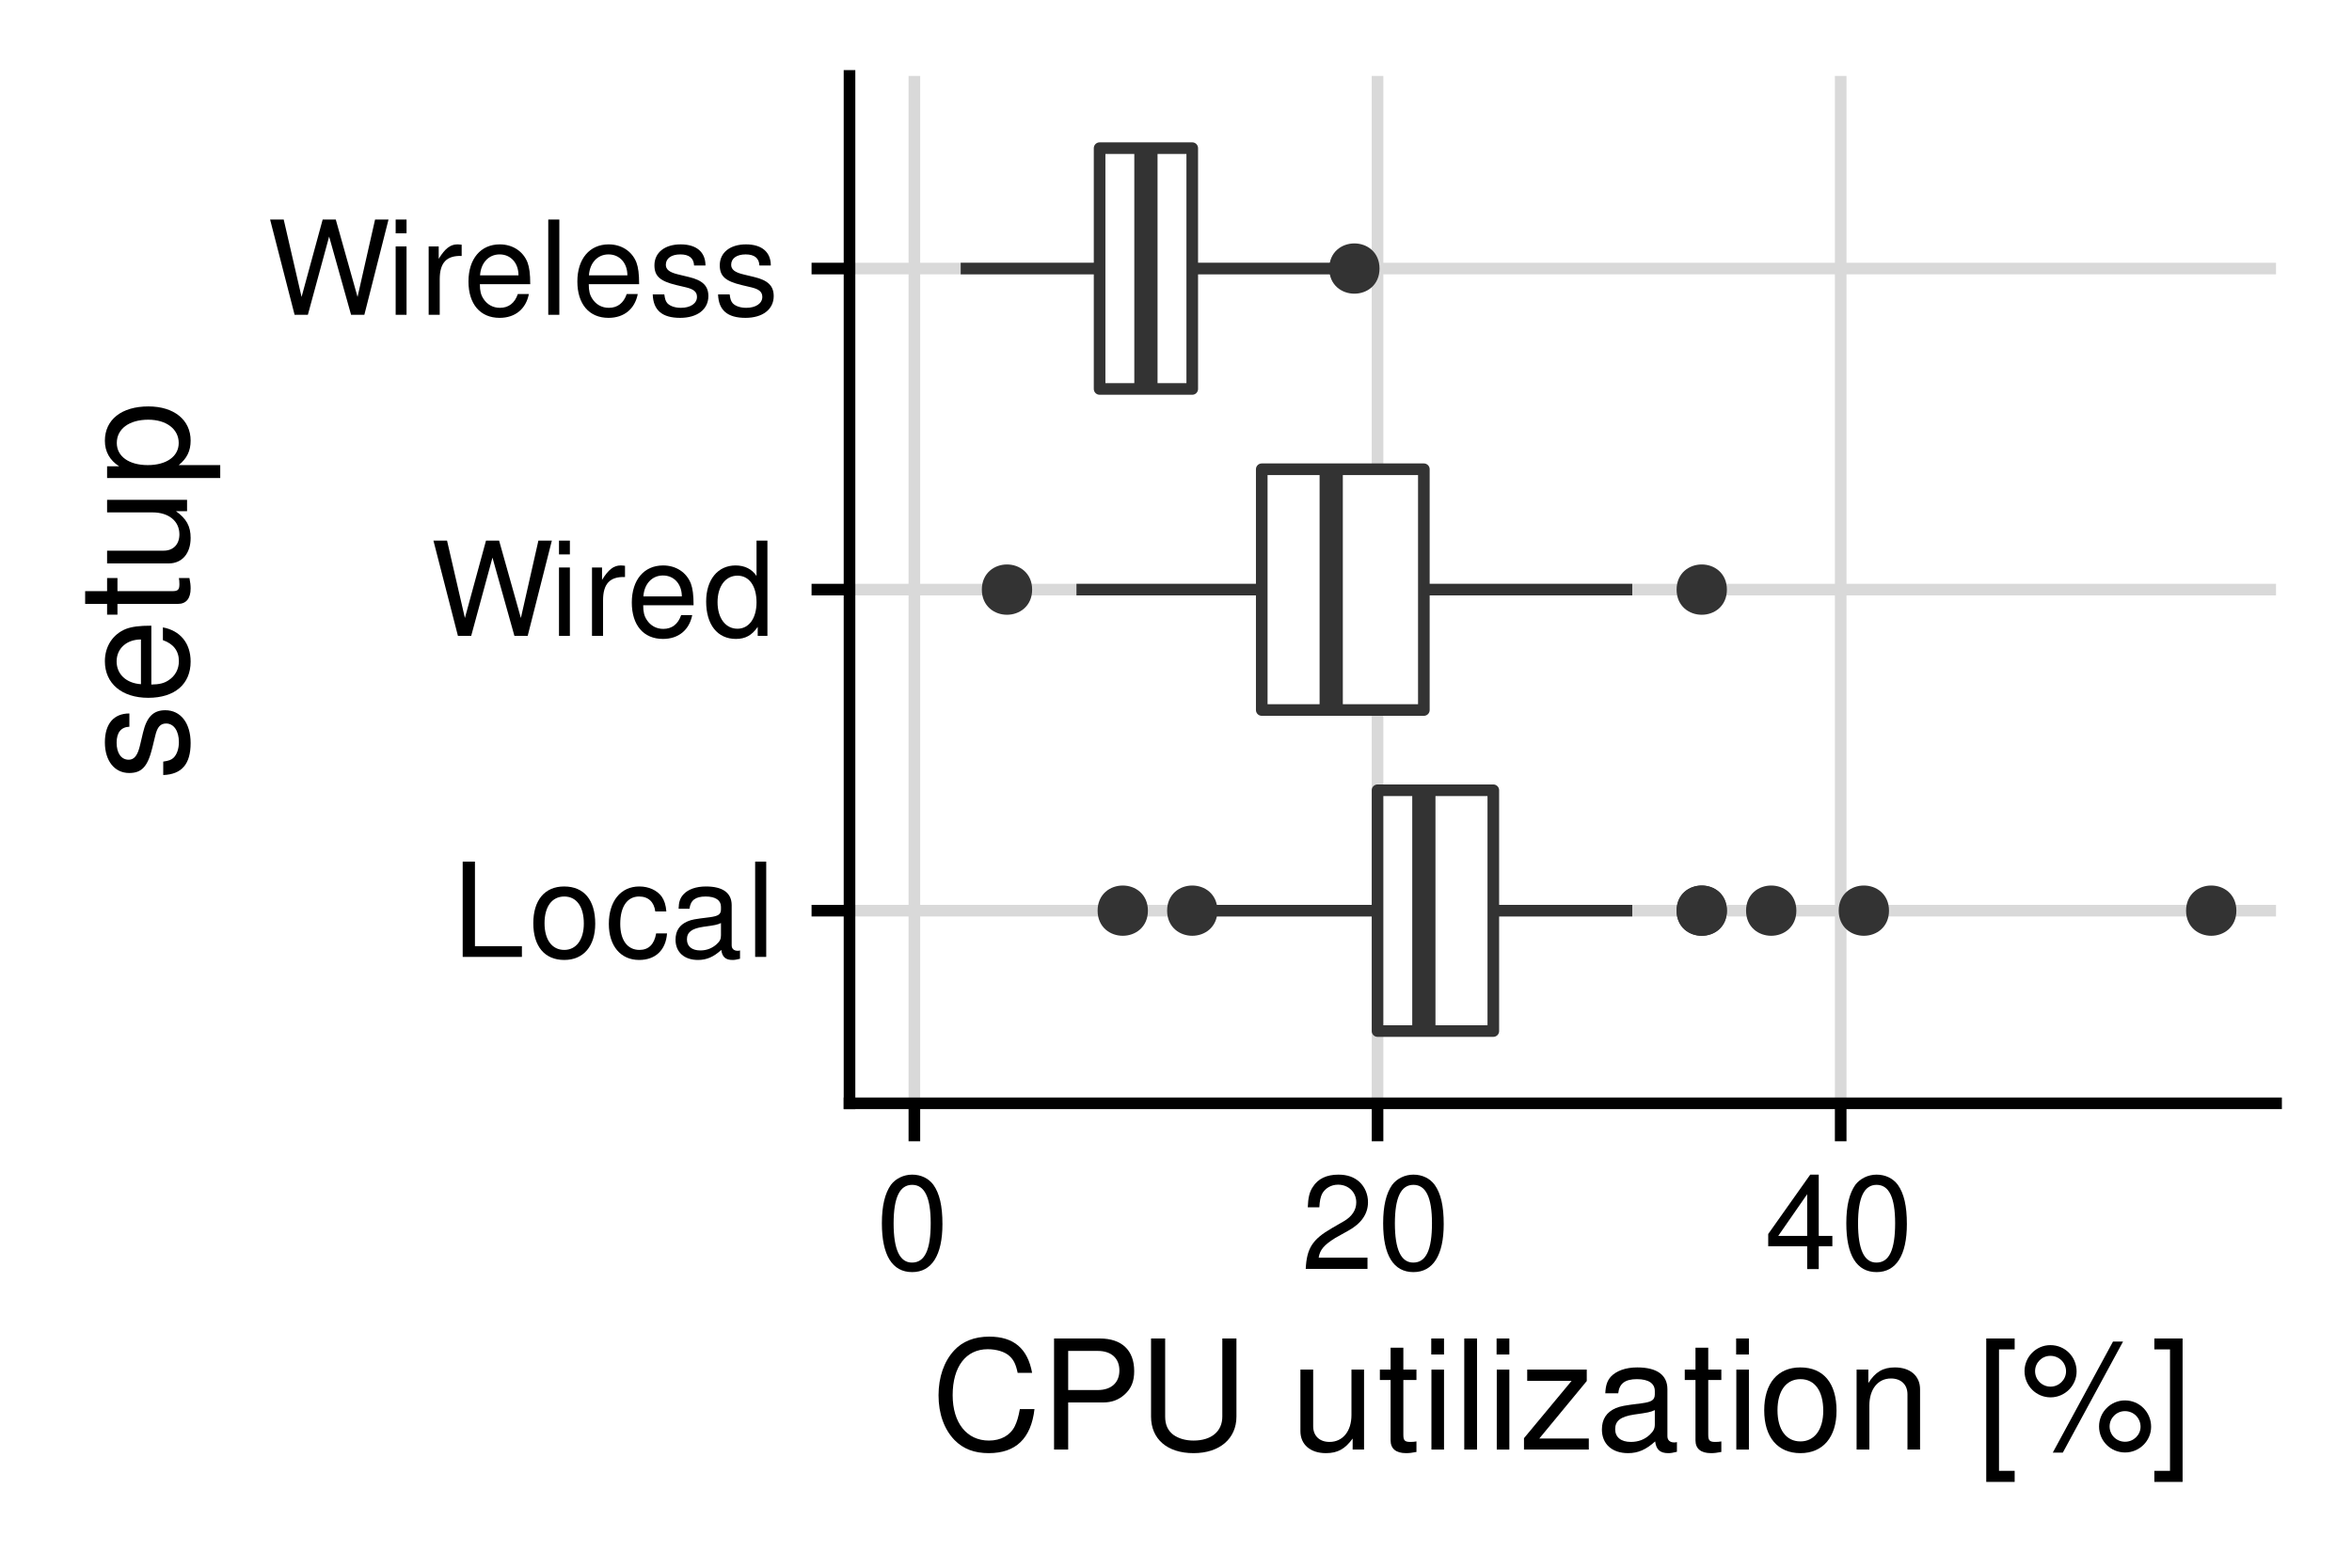
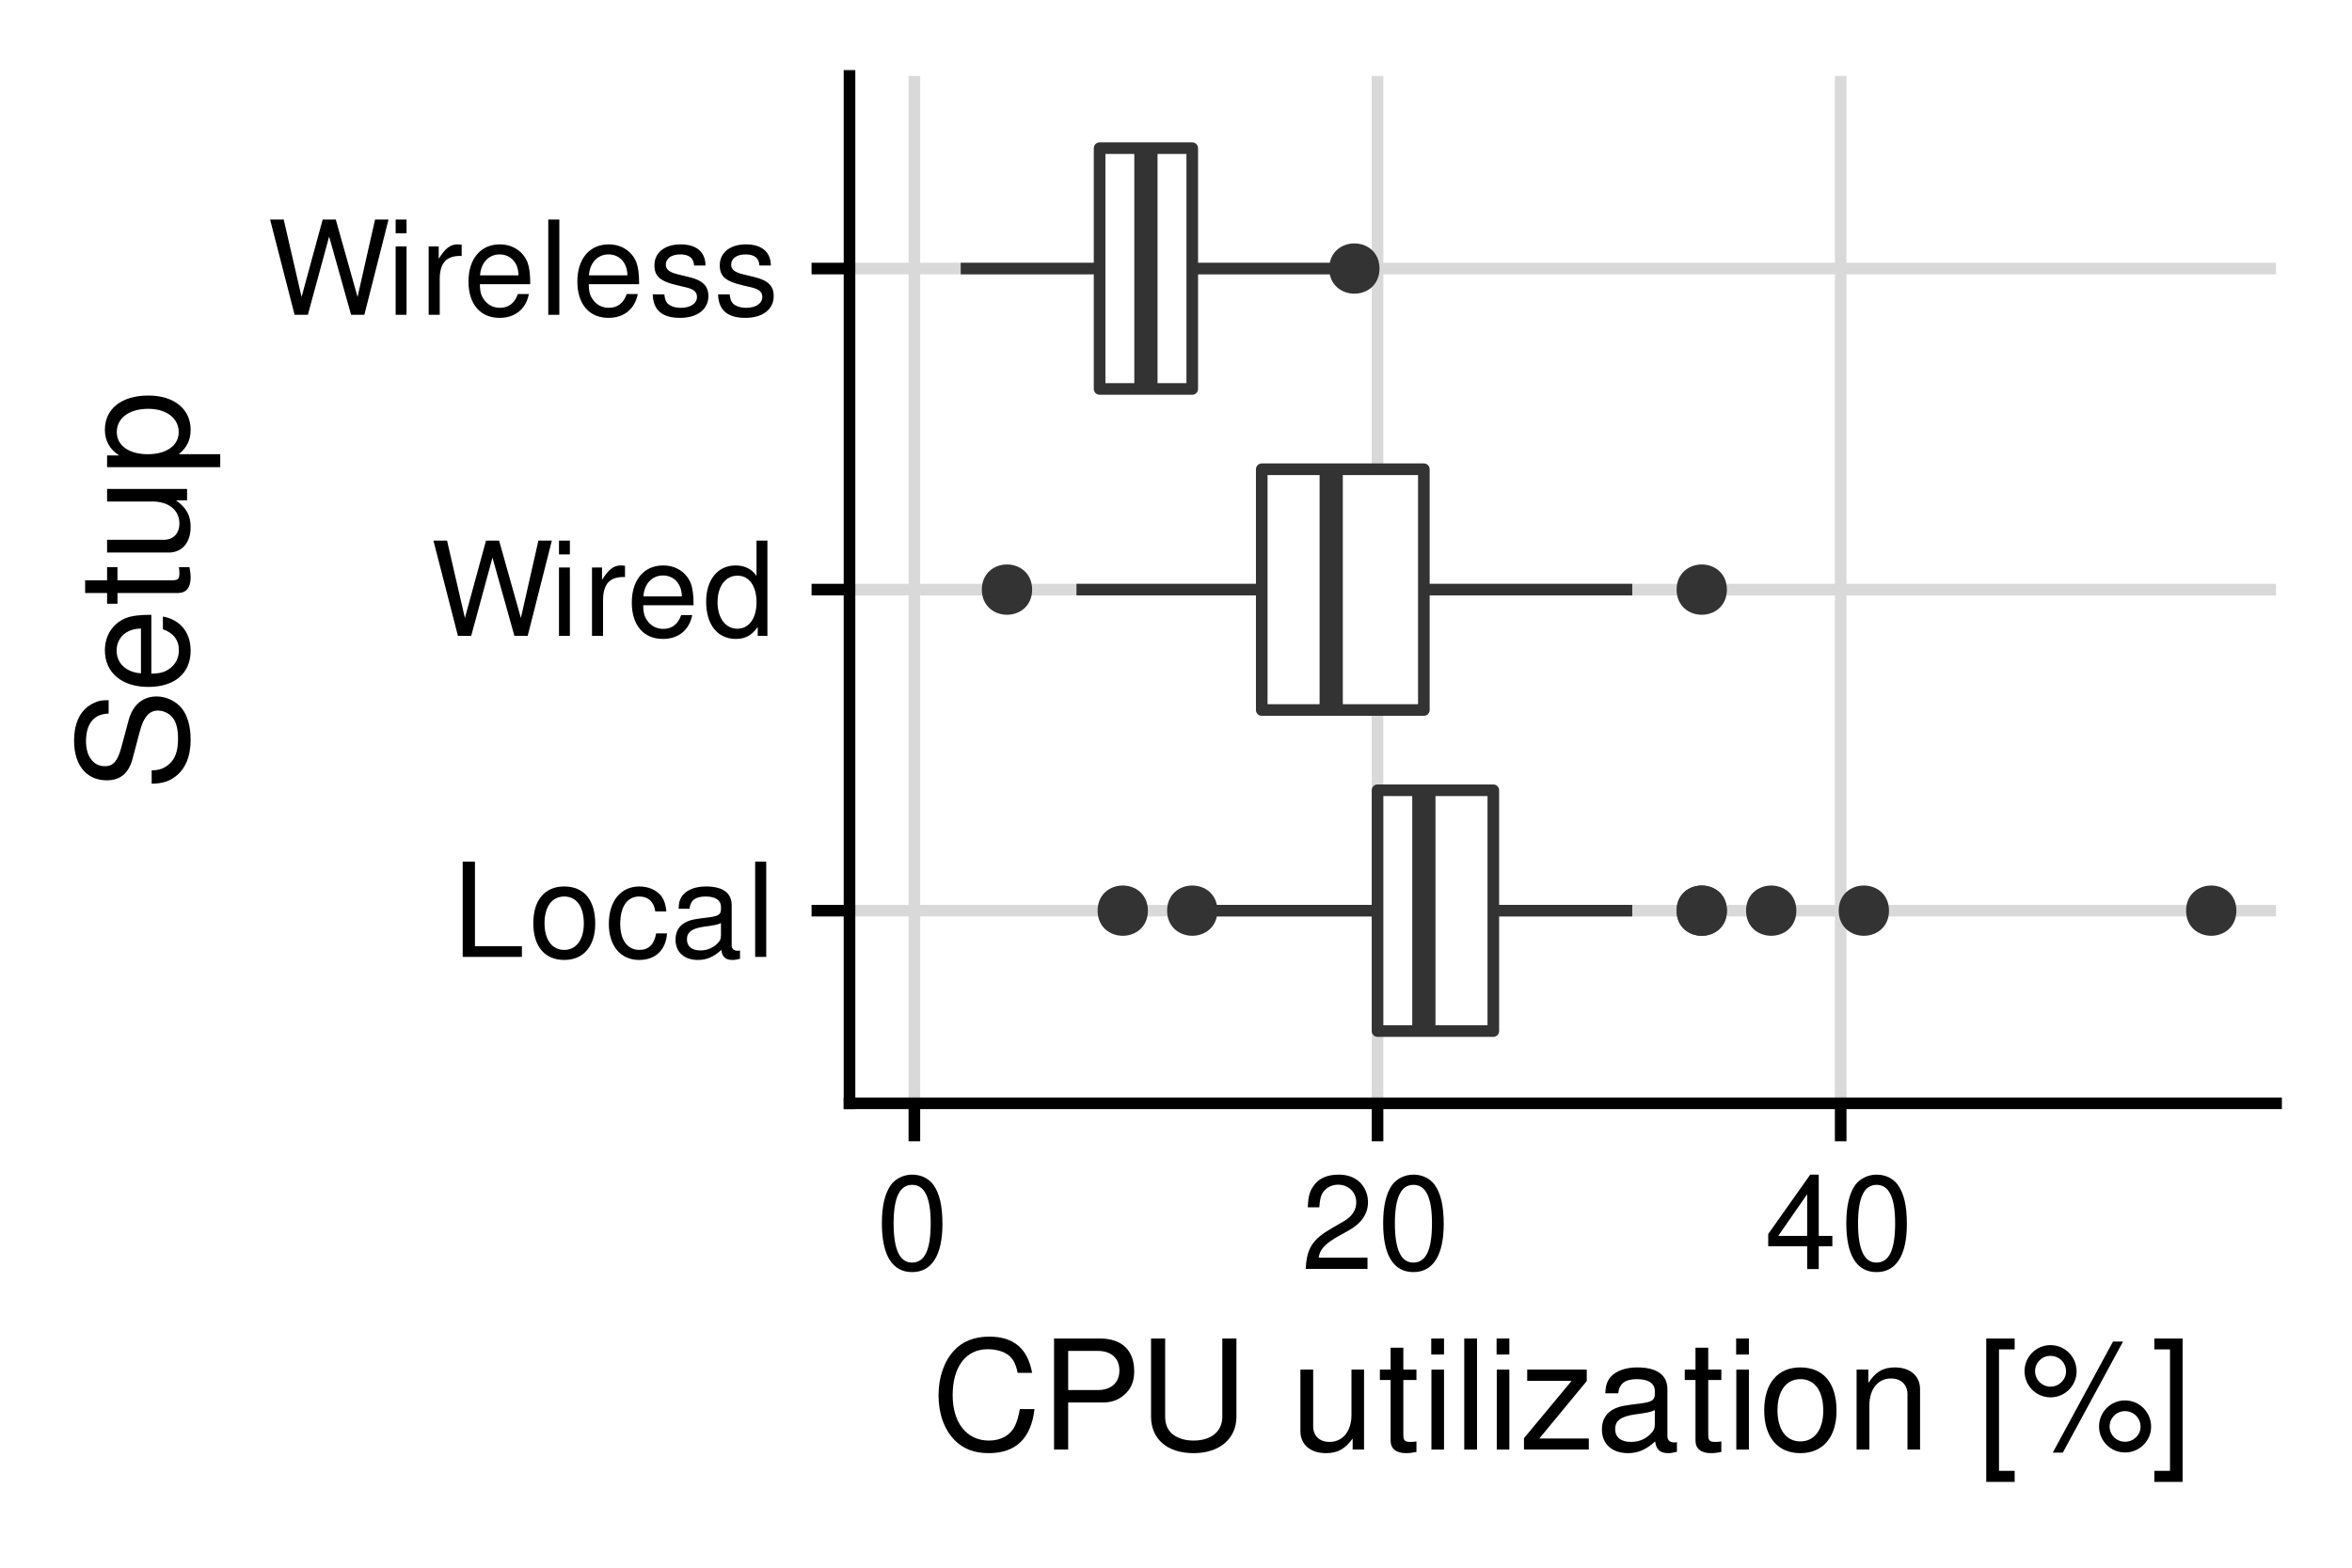
<svg xmlns="http://www.w3.org/2000/svg" xmlns:xlink="http://www.w3.org/1999/xlink" width="216pt" height="144pt" viewBox="0 0 216 144" version="1.1">
  <defs>
    <g>
      <symbol overflow="visible" id="glyph0-0">
        <path style="stroke:none;" d="" />
      </symbol>
      <symbol overflow="visible" id="glyph0-1">
        <path style="stroke:none;" d="M 2.078 -8.75 L 0.953 -8.75 L 0.953 0 L 6.391 0 L 6.391 -0.984 L 2.078 -0.984 Z M 2.078 -8.75 " />
      </symbol>
      <symbol overflow="visible" id="glyph0-2">
        <path style="stroke:none;" d="M 3.266 -6.469 C 1.484 -6.469 0.438 -5.203 0.438 -3.094 C 0.438 -0.969 1.484 0.281 3.281 0.281 C 5.047 0.281 6.125 -0.984 6.125 -3.047 C 6.125 -5.234 5.094 -6.469 3.266 -6.469 Z M 3.281 -5.547 C 4.406 -5.547 5.078 -4.625 5.078 -3.062 C 5.078 -1.578 4.375 -0.641 3.281 -0.641 C 2.156 -0.641 1.469 -1.578 1.469 -3.094 C 1.469 -4.625 2.156 -5.547 3.281 -5.547 Z M 3.281 -5.547 " />
      </symbol>
      <symbol overflow="visible" id="glyph0-3">
        <path style="stroke:none;" d="M 5.656 -4.172 C 5.609 -4.781 5.469 -5.188 5.234 -5.531 C 4.797 -6.125 4.047 -6.469 3.172 -6.469 C 1.469 -6.469 0.375 -5.125 0.375 -3.031 C 0.375 -1.016 1.453 0.281 3.156 0.281 C 4.656 0.281 5.609 -0.625 5.719 -2.156 L 4.719 -2.156 C 4.547 -1.156 4.031 -0.641 3.188 -0.641 C 2.078 -0.641 1.422 -1.547 1.422 -3.031 C 1.422 -4.609 2.062 -5.547 3.156 -5.547 C 4 -5.547 4.531 -5.047 4.641 -4.172 Z M 5.656 -4.172 " />
      </symbol>
      <symbol overflow="visible" id="glyph0-4">
        <path style="stroke:none;" d="M 6.422 -0.594 C 6.312 -0.562 6.266 -0.562 6.203 -0.562 C 5.859 -0.562 5.656 -0.75 5.656 -1.062 L 5.656 -4.75 C 5.656 -5.875 4.844 -6.469 3.297 -6.469 C 2.375 -6.469 1.641 -6.203 1.219 -5.734 C 0.922 -5.406 0.797 -5.047 0.781 -4.422 L 1.781 -4.422 C 1.875 -5.203 2.328 -5.547 3.266 -5.547 C 4.172 -5.547 4.672 -5.203 4.672 -4.609 L 4.672 -4.344 C 4.656 -3.906 4.438 -3.75 3.625 -3.641 C 2.203 -3.469 1.984 -3.422 1.609 -3.266 C 0.875 -2.953 0.5 -2.406 0.5 -1.578 C 0.5 -0.438 1.297 0.281 2.562 0.281 C 3.359 0.281 4 0 4.703 -0.641 C 4.781 0 5.094 0.281 5.734 0.281 C 5.953 0.281 6.078 0.25 6.422 0.172 Z M 4.672 -1.984 C 4.672 -1.641 4.578 -1.438 4.266 -1.156 C 3.859 -0.797 3.375 -0.594 2.781 -0.594 C 2 -0.594 1.547 -0.969 1.547 -1.609 C 1.547 -2.266 1.984 -2.609 3.062 -2.766 C 4.125 -2.906 4.328 -2.953 4.672 -3.109 Z M 4.672 -1.984 " />
      </symbol>
      <symbol overflow="visible" id="glyph0-5">
        <path style="stroke:none;" d="M 1.828 -8.75 L 0.812 -8.75 L 0.812 0 L 1.828 0 Z M 1.828 -8.75 " />
      </symbol>
      <symbol overflow="visible" id="glyph0-6">
        <path style="stroke:none;" d="M 8.922 0 L 11.141 -8.75 L 9.906 -8.75 L 8.297 -1.641 L 6.297 -8.75 L 5.094 -8.75 L 3.156 -1.641 L 1.516 -8.75 L 0.266 -8.75 L 2.516 0 L 3.734 0 L 5.688 -7.188 L 7.703 0 Z M 8.922 0 " />
      </symbol>
      <symbol overflow="visible" id="glyph0-7">
        <path style="stroke:none;" d="M 1.797 -6.281 L 0.797 -6.281 L 0.797 0 L 1.797 0 Z M 1.797 -8.75 L 0.797 -8.75 L 0.797 -7.484 L 1.797 -7.484 Z M 1.797 -8.75 " />
      </symbol>
      <symbol overflow="visible" id="glyph0-8">
        <path style="stroke:none;" d="M 0.828 -6.281 L 0.828 0 L 1.844 0 L 1.844 -3.266 C 1.844 -4.781 2.469 -5.453 3.859 -5.406 L 3.859 -6.438 C 3.688 -6.453 3.594 -6.469 3.469 -6.469 C 2.812 -6.469 2.328 -6.078 1.75 -5.141 L 1.75 -6.281 Z M 0.828 -6.281 " />
      </symbol>
      <symbol overflow="visible" id="glyph0-9">
        <path style="stroke:none;" d="M 6.156 -2.812 C 6.156 -3.766 6.078 -4.344 5.906 -4.812 C 5.5 -5.844 4.531 -6.469 3.359 -6.469 C 1.609 -6.469 0.484 -5.141 0.484 -3.062 C 0.484 -0.984 1.562 0.281 3.344 0.281 C 4.781 0.281 5.766 -0.547 6.031 -1.906 L 5.016 -1.906 C 4.734 -1.078 4.172 -0.641 3.375 -0.641 C 2.734 -0.641 2.203 -0.938 1.859 -1.469 C 1.625 -1.828 1.531 -2.188 1.531 -2.812 Z M 1.547 -3.625 C 1.625 -4.781 2.344 -5.547 3.344 -5.547 C 4.375 -5.547 5.078 -4.75 5.078 -3.625 Z M 1.547 -3.625 " />
      </symbol>
      <symbol overflow="visible" id="glyph0-10">
        <path style="stroke:none;" d="M 5.938 -8.75 L 4.938 -8.75 L 4.938 -5.5 C 4.531 -6.125 3.859 -6.469 3.016 -6.469 C 1.375 -6.469 0.312 -5.156 0.312 -3.156 C 0.312 -1.031 1.344 0.281 3.047 0.281 C 3.906 0.281 4.516 -0.047 5.047 -0.828 L 5.047 0 L 5.938 0 Z M 3.188 -5.531 C 4.266 -5.531 4.938 -4.578 4.938 -3.078 C 4.938 -1.625 4.25 -0.656 3.188 -0.656 C 2.094 -0.656 1.359 -1.625 1.359 -3.094 C 1.359 -4.562 2.094 -5.531 3.188 -5.531 Z M 3.188 -5.531 " />
      </symbol>
      <symbol overflow="visible" id="glyph0-11">
        <path style="stroke:none;" d="M 5.25 -4.531 C 5.25 -5.766 4.422 -6.469 2.969 -6.469 C 1.516 -6.469 0.562 -5.719 0.562 -4.547 C 0.562 -3.562 1.062 -3.094 2.562 -2.734 L 3.484 -2.516 C 4.188 -2.344 4.469 -2.094 4.469 -1.641 C 4.469 -1.047 3.875 -0.641 3 -0.641 C 2.453 -0.641 2 -0.797 1.75 -1.062 C 1.594 -1.25 1.531 -1.422 1.469 -1.875 L 0.406 -1.875 C 0.453 -0.422 1.266 0.281 2.922 0.281 C 4.5 0.281 5.516 -0.5 5.516 -1.719 C 5.516 -2.656 4.984 -3.172 3.734 -3.469 L 2.766 -3.703 C 1.953 -3.891 1.609 -4.156 1.609 -4.594 C 1.609 -5.188 2.125 -5.547 2.938 -5.547 C 3.75 -5.547 4.172 -5.203 4.203 -4.531 Z M 5.25 -4.531 " />
      </symbol>
      <symbol overflow="visible" id="glyph0-12">
        <path style="stroke:none;" d="M 3.297 -8.672 C 2.516 -8.672 1.781 -8.312 1.344 -7.734 C 0.797 -6.953 0.516 -5.812 0.516 -4.203 C 0.516 -1.266 1.469 0.281 3.297 0.281 C 5.094 0.281 6.078 -1.266 6.078 -4.125 C 6.078 -5.812 5.812 -6.938 5.25 -7.734 C 4.812 -8.328 4.109 -8.672 3.297 -8.672 Z M 3.297 -7.734 C 4.438 -7.734 5 -6.578 5 -4.219 C 5 -1.75 4.453 -0.594 3.281 -0.594 C 2.156 -0.594 1.594 -1.797 1.594 -4.188 C 1.594 -6.578 2.156 -7.734 3.297 -7.734 Z M 3.297 -7.734 " />
      </symbol>
      <symbol overflow="visible" id="glyph0-13">
        <path style="stroke:none;" d="M 6.078 -1.047 L 1.594 -1.047 C 1.703 -1.766 2.094 -2.219 3.125 -2.859 L 4.328 -3.531 C 5.516 -4.188 6.125 -5.078 6.125 -6.141 C 6.125 -6.859 5.844 -7.531 5.344 -8 C 4.844 -8.453 4.219 -8.672 3.406 -8.672 C 2.328 -8.672 1.531 -8.297 1.062 -7.547 C 0.75 -7.094 0.625 -6.547 0.594 -5.672 L 1.656 -5.672 C 1.688 -6.266 1.766 -6.609 1.906 -6.906 C 2.188 -7.422 2.734 -7.75 3.375 -7.75 C 4.328 -7.75 5.047 -7.062 5.047 -6.125 C 5.047 -5.422 4.656 -4.828 3.906 -4.391 L 2.797 -3.75 C 1.016 -2.719 0.5 -1.906 0.406 -0.016 L 6.078 -0.016 Z M 6.078 -1.047 " />
      </symbol>
      <symbol overflow="visible" id="glyph0-14">
        <path style="stroke:none;" d="M 3.922 -2.094 L 3.922 0 L 4.984 0 L 4.984 -2.094 L 6.234 -2.094 L 6.234 -3.047 L 4.984 -3.047 L 4.984 -8.672 L 4.203 -8.672 L 0.344 -3.219 L 0.344 -2.094 Z M 3.922 -3.047 L 1.266 -3.047 L 3.922 -6.875 Z M 3.922 -3.047 " />
      </symbol>
      <symbol overflow="visible" id="glyph1-0">
        <path style="stroke:none;" d="" />
      </symbol>
      <symbol overflow="visible" id="glyph1-1">
        <path style="stroke:none;" d="M 9.266 -7.047 C 8.859 -9.281 7.578 -10.375 5.328 -10.375 C 3.969 -10.375 2.859 -9.938 2.094 -9.094 C 1.172 -8.094 0.672 -6.641 0.672 -4.984 C 0.672 -3.297 1.188 -1.859 2.141 -0.875 C 2.938 -0.062 3.953 0.328 5.281 0.328 C 7.766 0.328 9.172 -1.016 9.484 -3.719 L 8.141 -3.719 C 8.016 -3.031 7.875 -2.547 7.672 -2.141 C 7.25 -1.297 6.391 -0.828 5.297 -0.828 C 3.266 -0.828 1.969 -2.453 1.969 -5 C 1.969 -7.609 3.188 -9.219 5.188 -9.219 C 6 -9.219 6.781 -8.984 7.203 -8.578 C 7.578 -8.234 7.781 -7.812 7.938 -7.047 Z M 9.266 -7.047 " />
      </symbol>
      <symbol overflow="visible" id="glyph1-2">
        <path style="stroke:none;" d="M 2.578 -4.328 L 5.781 -4.328 C 6.578 -4.328 7.203 -4.562 7.75 -5.047 C 8.375 -5.609 8.641 -6.266 8.641 -7.203 C 8.641 -9.125 7.5 -10.203 5.484 -10.203 L 1.281 -10.203 L 1.281 0 L 2.578 0 Z M 2.578 -5.469 L 2.578 -9.062 L 5.297 -9.062 C 6.531 -9.062 7.281 -8.391 7.281 -7.266 C 7.281 -6.141 6.531 -5.469 5.297 -5.469 Z M 2.578 -5.469 " />
      </symbol>
      <symbol overflow="visible" id="glyph1-3">
        <path style="stroke:none;" d="M 7.734 -10.203 L 7.734 -3.031 C 7.734 -1.672 6.734 -0.828 5.094 -0.828 C 4.344 -0.828 3.719 -1.016 3.234 -1.359 C 2.734 -1.75 2.484 -2.266 2.484 -3.031 L 2.484 -10.203 L 1.188 -10.203 L 1.188 -3.031 C 1.188 -0.969 2.672 0.328 5.094 0.328 C 7.484 0.328 9.031 -1 9.031 -3.031 L 9.031 -10.203 Z M 7.734 -10.203 " />
      </symbol>
      <symbol overflow="visible" id="glyph1-4">
        <path style="stroke:none;" d="" />
      </symbol>
      <symbol overflow="visible" id="glyph1-5">
        <path style="stroke:none;" d="M 6.75 0 L 6.75 -7.344 L 5.594 -7.344 L 5.594 -3.172 C 5.594 -1.688 4.797 -0.703 3.578 -0.703 C 2.656 -0.703 2.078 -1.266 2.078 -2.141 L 2.078 -7.344 L 0.906 -7.344 L 0.906 -1.688 C 0.906 -0.469 1.812 0.328 3.25 0.328 C 4.328 0.328 5.016 -0.062 5.703 -1.016 L 5.703 0 Z M 6.75 0 " />
      </symbol>
      <symbol overflow="visible" id="glyph1-6">
        <path style="stroke:none;" d="M 3.562 -7.344 L 2.359 -7.344 L 2.359 -9.359 L 1.188 -9.359 L 1.188 -7.344 L 0.203 -7.344 L 0.203 -6.391 L 1.188 -6.391 L 1.188 -0.844 C 1.188 -0.078 1.688 0.328 2.609 0.328 C 2.906 0.328 3.156 0.297 3.562 0.219 L 3.562 -0.75 C 3.391 -0.719 3.234 -0.703 3 -0.703 C 2.484 -0.703 2.359 -0.844 2.359 -1.359 L 2.359 -6.391 L 3.562 -6.391 Z M 3.562 -7.344 " />
      </symbol>
      <symbol overflow="visible" id="glyph1-7">
        <path style="stroke:none;" d="M 2.094 -7.344 L 0.938 -7.344 L 0.938 0 L 2.094 0 Z M 2.094 -10.203 L 0.922 -10.203 L 0.922 -8.734 L 2.094 -8.734 Z M 2.094 -10.203 " />
      </symbol>
      <symbol overflow="visible" id="glyph1-8">
        <path style="stroke:none;" d="M 2.125 -10.203 L 0.953 -10.203 L 0.953 0 L 2.125 0 Z M 2.125 -10.203 " />
      </symbol>
      <symbol overflow="visible" id="glyph1-9">
        <path style="stroke:none;" d="M 6.203 -7.344 L 0.734 -7.344 L 0.734 -6.312 L 4.812 -6.312 L 0.438 -1.047 L 0.438 0 L 6.391 0 L 6.391 -1.016 L 1.844 -1.016 L 6.203 -6.297 Z M 6.203 -7.344 " />
      </symbol>
      <symbol overflow="visible" id="glyph1-10">
        <path style="stroke:none;" d="M 7.484 -0.688 C 7.359 -0.656 7.312 -0.656 7.234 -0.656 C 6.828 -0.656 6.609 -0.875 6.609 -1.234 L 6.609 -5.547 C 6.609 -6.844 5.656 -7.547 3.844 -7.547 C 2.766 -7.547 1.922 -7.234 1.406 -6.688 C 1.078 -6.312 0.938 -5.891 0.906 -5.172 L 2.094 -5.172 C 2.188 -6.062 2.719 -6.469 3.812 -6.469 C 4.875 -6.469 5.453 -6.078 5.453 -5.375 L 5.453 -5.062 C 5.438 -4.562 5.188 -4.375 4.234 -4.25 C 2.578 -4.047 2.328 -3.984 1.875 -3.812 C 1.016 -3.438 0.594 -2.797 0.594 -1.844 C 0.594 -0.516 1.516 0.328 3 0.328 C 3.922 0.328 4.656 0 5.484 -0.75 C 5.578 0 5.938 0.328 6.688 0.328 C 6.938 0.328 7.094 0.297 7.484 0.203 Z M 5.453 -2.312 C 5.453 -1.922 5.328 -1.688 4.984 -1.359 C 4.516 -0.922 3.938 -0.703 3.25 -0.703 C 2.344 -0.703 1.812 -1.141 1.812 -1.875 C 1.812 -2.641 2.312 -3.031 3.562 -3.219 C 4.812 -3.391 5.047 -3.438 5.453 -3.625 Z M 5.453 -2.312 " />
      </symbol>
      <symbol overflow="visible" id="glyph1-11">
        <path style="stroke:none;" d="M 3.812 -7.547 C 1.734 -7.547 0.5 -6.078 0.5 -3.609 C 0.5 -1.141 1.734 0.328 3.828 0.328 C 5.891 0.328 7.141 -1.141 7.141 -3.562 C 7.141 -6.109 5.938 -7.547 3.812 -7.547 Z M 3.828 -6.469 C 5.141 -6.469 5.922 -5.391 5.922 -3.562 C 5.922 -1.828 5.109 -0.75 3.828 -0.75 C 2.516 -0.75 1.719 -1.828 1.719 -3.609 C 1.719 -5.391 2.516 -6.469 3.828 -6.469 Z M 3.828 -6.469 " />
      </symbol>
      <symbol overflow="visible" id="glyph1-12">
        <path style="stroke:none;" d="M 0.984 -7.344 L 0.984 0 L 2.156 0 L 2.156 -4.047 C 2.156 -5.547 2.938 -6.531 4.141 -6.531 C 5.062 -6.531 5.656 -5.969 5.656 -5.078 L 5.656 0 L 6.812 0 L 6.812 -5.547 C 6.812 -6.766 5.906 -7.547 4.5 -7.547 C 3.406 -7.547 2.703 -7.125 2.062 -6.109 L 2.062 -7.344 Z M 0.984 -7.344 " />
      </symbol>
      <symbol overflow="visible" id="glyph1-13">
        <path style="stroke:none;" d="M 3.5 -10.203 L 0.891 -10.203 L 0.891 2.969 L 3.5 2.969 L 3.5 1.953 L 2.062 1.953 L 2.062 -9.203 L 3.5 -9.203 Z M 3.5 -10.203 " />
      </symbol>
      <symbol overflow="visible" id="glyph1-14">
        <path style="stroke:none;" d="M 2.781 -9.594 C 1.469 -9.594 0.406 -8.516 0.406 -7.203 C 0.406 -5.875 1.469 -4.797 2.797 -4.797 C 4.109 -4.797 5.188 -5.875 5.188 -7.172 C 5.188 -8.531 4.125 -9.594 2.781 -9.594 Z M 2.781 -8.609 C 3.578 -8.609 4.219 -7.984 4.219 -7.188 C 4.219 -6.406 3.562 -5.781 2.797 -5.781 C 2.016 -5.781 1.375 -6.406 1.375 -7.203 C 1.375 -7.984 2 -8.609 2.781 -8.609 Z M 8.531 -9.922 L 3 0.281 L 3.922 0.281 L 9.453 -9.922 Z M 9.625 -4.516 C 8.312 -4.516 7.25 -3.438 7.25 -2.125 C 7.25 -0.797 8.312 0.266 9.641 0.266 C 10.953 0.266 12.031 -0.797 12.031 -2.094 C 12.031 -3.438 10.969 -4.516 9.625 -4.516 Z M 9.625 -3.531 C 10.438 -3.531 11.062 -2.891 11.062 -2.094 C 11.062 -1.344 10.422 -0.719 9.641 -0.719 C 8.844 -0.719 8.219 -1.344 8.219 -2.125 C 8.219 -2.891 8.844 -3.531 9.625 -3.531 Z M 9.625 -3.531 " />
      </symbol>
      <symbol overflow="visible" id="glyph1-15">
        <path style="stroke:none;" d="M 0.328 2.969 L 2.922 2.969 L 2.922 -10.203 L 0.328 -10.203 L 0.328 -9.203 L 1.766 -9.203 L 1.766 1.953 L 0.328 1.953 Z M 0.328 2.969 " />
      </symbol>
      <symbol overflow="visible" id="glyph2-0">
        <path style="stroke:none;" d="" />
      </symbol>
      <symbol overflow="visible" id="glyph2-1">
-         <path style="stroke:none;" d="M -5.297 -6.125 C -6.734 -6.125 -7.547 -5.172 -7.547 -3.469 C -7.547 -1.766 -6.656 -0.656 -5.312 -0.656 C -4.156 -0.656 -3.609 -1.25 -3.188 -2.984 L -2.922 -4.078 C -2.734 -4.891 -2.438 -5.203 -1.922 -5.203 C -1.219 -5.203 -0.75 -4.516 -0.75 -3.5 C -0.75 -2.875 -0.938 -2.344 -1.25 -2.047 C -1.453 -1.859 -1.672 -1.781 -2.188 -1.703 L -2.188 -0.469 C -0.484 -0.531 0.328 -1.484 0.328 -3.406 C 0.328 -5.25 -0.594 -6.422 -2 -6.422 C -3.094 -6.422 -3.703 -5.812 -4.047 -4.359 L -4.312 -3.234 C -4.531 -2.281 -4.844 -1.875 -5.359 -1.875 C -6.047 -1.875 -6.469 -2.484 -6.469 -3.438 C -6.469 -4.375 -6.062 -4.875 -5.297 -4.906 Z M -5.297 -6.125 " />
+         <path style="stroke:none;" d="M -7.203 -8.344 C -7.906 -8.344 -8.109 -8.297 -8.578 -8.078 C -9.766 -7.516 -10.375 -6.328 -10.375 -4.609 C -10.375 -2.359 -9.219 -0.984 -7.375 -0.984 C -6.125 -0.984 -5.344 -1.641 -5 -2.984 L -4.328 -5.516 C -3.984 -6.812 -3.469 -7.391 -2.672 -7.391 C -2.125 -7.391 -1.562 -7.094 -1.266 -6.656 C -0.969 -6.266 -0.828 -5.609 -0.828 -4.781 C -0.828 -3.672 -1.094 -2.922 -1.688 -2.438 C -2.125 -2.062 -2.625 -1.891 -3.25 -1.906 L -3.25 -0.672 C -2.312 -0.688 -1.688 -0.875 -1.141 -1.281 C -0.172 -1.969 0.328 -3.156 0.328 -4.703 C 0.328 -5.922 0.047 -6.922 -0.469 -7.578 C -1.016 -8.266 -1.922 -8.688 -2.797 -8.688 C -4.062 -8.688 -4.984 -7.906 -5.359 -6.531 L -6.047 -3.969 C -6.391 -2.734 -6.781 -2.281 -7.562 -2.281 C -8.594 -2.281 -9.281 -3.188 -9.281 -4.562 C -9.281 -6.188 -8.547 -7.094 -7.203 -7.109 Z M -7.203 -8.344 " />
      </symbol>
      <symbol overflow="visible" id="glyph2-2">
        <path style="stroke:none;" d="M -3.281 -7.188 C -4.391 -7.188 -5.062 -7.094 -5.609 -6.891 C -6.812 -6.406 -7.547 -5.297 -7.547 -3.922 C -7.547 -1.875 -5.984 -0.562 -3.562 -0.562 C -1.141 -0.562 0.328 -1.812 0.328 -3.891 C 0.328 -5.578 -0.625 -6.734 -2.219 -7.031 L -2.219 -5.859 C -1.266 -5.531 -0.75 -4.875 -0.75 -3.938 C -0.75 -3.188 -1.094 -2.562 -1.703 -2.172 C -2.125 -1.891 -2.547 -1.797 -3.281 -1.781 Z M -4.234 -1.812 C -5.594 -1.906 -6.469 -2.734 -6.469 -3.906 C -6.469 -5.094 -5.547 -5.922 -4.234 -5.922 Z M -4.234 -1.812 " />
      </symbol>
      <symbol overflow="visible" id="glyph2-3">
        <path style="stroke:none;" d="M -7.344 -3.562 L -7.344 -2.359 L -9.359 -2.359 L -9.359 -1.188 L -7.344 -1.188 L -7.344 -0.203 L -6.391 -0.203 L -6.391 -1.188 L -0.844 -1.188 C -0.078 -1.188 0.328 -1.688 0.328 -2.609 C 0.328 -2.906 0.297 -3.156 0.219 -3.562 L -0.75 -3.562 C -0.719 -3.391 -0.703 -3.234 -0.703 -3 C -0.703 -2.484 -0.844 -2.359 -1.359 -2.359 L -6.391 -2.359 L -6.391 -3.562 Z M -7.344 -3.562 " />
      </symbol>
      <symbol overflow="visible" id="glyph2-4">
        <path style="stroke:none;" d="M 0 -6.75 L -7.344 -6.75 L -7.344 -5.594 L -3.172 -5.594 C -1.688 -5.594 -0.703 -4.797 -0.703 -3.578 C -0.703 -2.656 -1.266 -2.078 -2.141 -2.078 L -7.344 -2.078 L -7.344 -0.906 L -1.688 -0.906 C -0.469 -0.906 0.328 -1.812 0.328 -3.25 C 0.328 -4.328 -0.062 -5.016 -1.016 -5.703 L 0 -5.703 Z M 0 -6.75 " />
      </symbol>
      <symbol overflow="visible" id="glyph2-5">
        <path style="stroke:none;" d="M 3.047 -0.75 L 3.047 -1.938 L -0.766 -1.938 C -0.016 -2.547 0.328 -3.234 0.328 -4.188 C 0.328 -6.094 -1.203 -7.328 -3.547 -7.328 C -6 -7.328 -7.547 -6.125 -7.547 -4.172 C -7.547 -3.172 -7.094 -2.375 -6.234 -1.828 L -7.344 -1.828 L -7.344 -0.75 Z M -6.453 -3.969 C -6.453 -5.266 -5.312 -6.109 -3.562 -6.109 C -1.906 -6.109 -0.766 -5.25 -0.766 -3.969 C -0.766 -2.734 -1.891 -1.938 -3.609 -1.938 C -5.328 -1.938 -6.453 -2.734 -6.453 -3.969 Z M -6.453 -3.969 " />
      </symbol>
    </g>
    <clipPath id="clip1">
      <path d="M 78.016 83 L 209.023 83 L 209.023 85 L 78.016 85 Z M 78.016 83 " />
    </clipPath>
    <clipPath id="clip2">
      <path d="M 78.016 53 L 209.023 53 L 209.023 55 L 78.016 55 Z M 78.016 53 " />
    </clipPath>
    <clipPath id="clip3">
      <path d="M 78.016 24 L 209.023 24 L 209.023 26 L 78.016 26 Z M 78.016 24 " />
    </clipPath>
    <clipPath id="clip4">
      <path d="M 83 6.973 L 85 6.973 L 85 101.344 L 83 101.344 Z M 83 6.973 " />
    </clipPath>
    <clipPath id="clip5">
      <path d="M 125 6.973 L 128 6.973 L 128 101.344 L 125 101.344 Z M 125 6.973 " />
    </clipPath>
    <clipPath id="clip6">
      <path d="M 168 6.973 L 170 6.973 L 170 101.344 L 168 101.344 Z M 168 6.973 " />
    </clipPath>
  </defs>
-   <g id="surface37">
+   <g id="surface52">
    <rect x="0" y="0" width="216" height="144" style="fill:rgb(100%,100%,100%);fill-opacity:1;stroke:none;" />
    <g clip-path="url(#clip1)" clip-rule="nonzero">
      <path style="fill:none;stroke-width:1.067;stroke-linecap:butt;stroke-linejoin:round;stroke:rgb(85.098%,85.098%,85.098%);stroke-opacity:1;stroke-miterlimit:10;" d="M 78.016 83.648 L 209.027 83.648 " />
    </g>
    <g clip-path="url(#clip2)" clip-rule="nonzero">
      <path style="fill:none;stroke-width:1.067;stroke-linecap:butt;stroke-linejoin:round;stroke:rgb(85.098%,85.098%,85.098%);stroke-opacity:1;stroke-miterlimit:10;" d="M 78.016 54.16 L 209.027 54.16 " />
    </g>
    <g clip-path="url(#clip3)" clip-rule="nonzero">
      <path style="fill:none;stroke-width:1.067;stroke-linecap:butt;stroke-linejoin:round;stroke:rgb(85.098%,85.098%,85.098%);stroke-opacity:1;stroke-miterlimit:10;" d="M 78.016 24.668 L 209.027 24.668 " />
    </g>
    <g clip-path="url(#clip4)" clip-rule="nonzero">
      <path style="fill:none;stroke-width:1.067;stroke-linecap:butt;stroke-linejoin:round;stroke:rgb(85.098%,85.098%,85.098%);stroke-opacity:1;stroke-miterlimit:10;" d="M 83.973 101.344 L 83.973 6.973 " />
    </g>
    <g clip-path="url(#clip5)" clip-rule="nonzero">
      <path style="fill:none;stroke-width:1.067;stroke-linecap:butt;stroke-linejoin:round;stroke:rgb(85.098%,85.098%,85.098%);stroke-opacity:1;stroke-miterlimit:10;" d="M 126.508 101.344 L 126.508 6.973 " />
    </g>
    <g clip-path="url(#clip6)" clip-rule="nonzero">
      <path style="fill:none;stroke-width:1.067;stroke-linecap:butt;stroke-linejoin:round;stroke:rgb(85.098%,85.098%,85.098%);stroke-opacity:1;stroke-miterlimit:10;" d="M 169.043 101.344 L 169.043 6.973 " />
    </g>
    <path style="fill-rule:nonzero;fill:rgb(20%,20%,20%);fill-opacity:1;stroke-width:0.709;stroke-linecap:round;stroke-linejoin:round;stroke:rgb(20%,20%,20%);stroke-opacity:1;stroke-miterlimit:10;" d="M 111.449 83.648 C 111.449 86.254 107.539 86.254 107.539 83.648 C 107.539 81.043 111.449 81.043 111.449 83.648 " />
    <path style="fill-rule:nonzero;fill:rgb(20%,20%,20%);fill-opacity:1;stroke-width:0.709;stroke-linecap:round;stroke-linejoin:round;stroke:rgb(20%,20%,20%);stroke-opacity:1;stroke-miterlimit:10;" d="M 205.027 83.648 C 205.027 86.254 201.117 86.254 201.117 83.648 C 201.117 81.043 205.027 81.043 205.027 83.648 " />
    <path style="fill-rule:nonzero;fill:rgb(20%,20%,20%);fill-opacity:1;stroke-width:0.709;stroke-linecap:round;stroke-linejoin:round;stroke:rgb(20%,20%,20%);stroke-opacity:1;stroke-miterlimit:10;" d="M 173.125 83.648 C 173.125 86.254 169.215 86.254 169.215 83.648 C 169.215 81.043 173.125 81.043 173.125 83.648 " />
    <path style="fill-rule:nonzero;fill:rgb(20%,20%,20%);fill-opacity:1;stroke-width:0.709;stroke-linecap:round;stroke-linejoin:round;stroke:rgb(20%,20%,20%);stroke-opacity:1;stroke-miterlimit:10;" d="M 105.066 83.648 C 105.066 86.254 101.156 86.254 101.156 83.648 C 101.156 81.043 105.066 81.043 105.066 83.648 " />
    <path style="fill-rule:nonzero;fill:rgb(20%,20%,20%);fill-opacity:1;stroke-width:0.709;stroke-linecap:round;stroke-linejoin:round;stroke:rgb(20%,20%,20%);stroke-opacity:1;stroke-miterlimit:10;" d="M 158.238 83.648 C 158.238 86.254 154.328 86.254 154.328 83.648 C 154.328 81.043 158.238 81.043 158.238 83.648 " />
    <path style="fill-rule:nonzero;fill:rgb(20%,20%,20%);fill-opacity:1;stroke-width:0.709;stroke-linecap:round;stroke-linejoin:round;stroke:rgb(20%,20%,20%);stroke-opacity:1;stroke-miterlimit:10;" d="M 158.238 83.648 C 158.238 86.254 154.328 86.254 154.328 83.648 C 154.328 81.043 158.238 81.043 158.238 83.648 " />
    <path style="fill-rule:nonzero;fill:rgb(20%,20%,20%);fill-opacity:1;stroke-width:0.709;stroke-linecap:round;stroke-linejoin:round;stroke:rgb(20%,20%,20%);stroke-opacity:1;stroke-miterlimit:10;" d="M 164.617 83.648 C 164.617 86.254 160.707 86.254 160.707 83.648 C 160.707 81.043 164.617 81.043 164.617 83.648 " />
    <path style="fill:none;stroke-width:1.067;stroke-linecap:butt;stroke-linejoin:round;stroke:rgb(20%,20%,20%);stroke-opacity:1;stroke-miterlimit:10;" d="M 137.141 83.648 L 149.902 83.648 " />
    <path style="fill:none;stroke-width:1.067;stroke-linecap:butt;stroke-linejoin:round;stroke:rgb(20%,20%,20%);stroke-opacity:1;stroke-miterlimit:10;" d="M 126.508 83.648 L 111.621 83.648 " />
    <path style="fill-rule:nonzero;fill:rgb(100%,100%,100%);fill-opacity:1;stroke-width:1.067;stroke-linecap:round;stroke-linejoin:round;stroke:rgb(20%,20%,20%);stroke-opacity:1;stroke-miterlimit:10;" d="M 137.141 94.707 L 126.508 94.707 L 126.508 72.59 L 137.141 72.59 Z M 137.141 94.707 " />
    <path style="fill:none;stroke-width:2.134;stroke-linecap:butt;stroke-linejoin:round;stroke:rgb(20%,20%,20%);stroke-opacity:1;stroke-miterlimit:10;" d="M 130.762 94.707 L 130.762 72.59 " />
    <path style="fill-rule:nonzero;fill:rgb(20%,20%,20%);fill-opacity:1;stroke-width:0.709;stroke-linecap:round;stroke-linejoin:round;stroke:rgb(20%,20%,20%);stroke-opacity:1;stroke-miterlimit:10;" d="M 158.238 54.16 C 158.238 56.766 154.328 56.766 154.328 54.16 C 154.328 51.551 158.238 51.551 158.238 54.16 " />
    <path style="fill-rule:nonzero;fill:rgb(20%,20%,20%);fill-opacity:1;stroke-width:0.709;stroke-linecap:round;stroke-linejoin:round;stroke:rgb(20%,20%,20%);stroke-opacity:1;stroke-miterlimit:10;" d="M 94.434 54.16 C 94.434 56.766 90.523 56.766 90.523 54.16 C 90.523 51.551 94.434 51.551 94.434 54.16 " />
    <path style="fill:none;stroke-width:1.067;stroke-linecap:butt;stroke-linejoin:round;stroke:rgb(20%,20%,20%);stroke-opacity:1;stroke-miterlimit:10;" d="M 130.762 54.16 L 149.902 54.16 " />
    <path style="fill:none;stroke-width:1.067;stroke-linecap:butt;stroke-linejoin:round;stroke:rgb(20%,20%,20%);stroke-opacity:1;stroke-miterlimit:10;" d="M 115.875 54.16 L 98.859 54.16 " />
    <path style="fill-rule:nonzero;fill:rgb(100%,100%,100%);fill-opacity:1;stroke-width:1.067;stroke-linecap:round;stroke-linejoin:round;stroke:rgb(20%,20%,20%);stroke-opacity:1;stroke-miterlimit:10;" d="M 130.762 65.219 L 115.875 65.219 L 115.875 43.102 L 130.762 43.102 Z M 130.762 65.219 " />
    <path style="fill:none;stroke-width:2.134;stroke-linecap:butt;stroke-linejoin:round;stroke:rgb(20%,20%,20%);stroke-opacity:1;stroke-miterlimit:10;" d="M 122.254 65.219 L 122.254 43.102 " />
    <path style="fill-rule:nonzero;fill:rgb(20%,20%,20%);fill-opacity:1;stroke-width:0.709;stroke-linecap:round;stroke-linejoin:round;stroke:rgb(20%,20%,20%);stroke-opacity:1;stroke-miterlimit:10;" d="M 126.336 24.668 C 126.336 27.273 122.426 27.273 122.426 24.668 C 122.426 22.062 126.336 22.062 126.336 24.668 " />
    <path style="fill:none;stroke-width:1.067;stroke-linecap:butt;stroke-linejoin:round;stroke:rgb(20%,20%,20%);stroke-opacity:1;stroke-miterlimit:10;" d="M 109.492 24.668 L 122.254 24.668 " />
    <path style="fill:none;stroke-width:1.067;stroke-linecap:butt;stroke-linejoin:round;stroke:rgb(20%,20%,20%);stroke-opacity:1;stroke-miterlimit:10;" d="M 100.984 24.668 L 88.227 24.668 " />
    <path style="fill-rule:nonzero;fill:rgb(100%,100%,100%);fill-opacity:1;stroke-width:1.067;stroke-linecap:round;stroke-linejoin:round;stroke:rgb(20%,20%,20%);stroke-opacity:1;stroke-miterlimit:10;" d="M 109.492 35.727 L 100.984 35.727 L 100.984 13.609 L 109.492 13.609 Z M 109.492 35.727 " />
    <path style="fill:none;stroke-width:2.134;stroke-linecap:butt;stroke-linejoin:round;stroke:rgb(20%,20%,20%);stroke-opacity:1;stroke-miterlimit:10;" d="M 105.238 35.727 L 105.238 13.609 " />
    <path style="fill:none;stroke-width:1.067;stroke-linecap:square;stroke-linejoin:round;stroke:rgb(0%,0%,0%);stroke-opacity:1;stroke-miterlimit:10;" d="M 78.016 101.344 L 78.016 6.973 " />
    <g style="fill:rgb(0%,0%,0%);fill-opacity:1;">
      <use xlink:href="#glyph0-1" x="41.539" y="87.896" />
      <use xlink:href="#glyph0-2" x="48.539" y="87.896" />
      <use xlink:href="#glyph0-3" x="55.539" y="87.896" />
      <use xlink:href="#glyph0-4" x="61.539" y="87.896" />
      <use xlink:href="#glyph0-5" x="68.539" y="87.896" />
    </g>
    <g style="fill:rgb(0%,0%,0%);fill-opacity:1;">
      <use xlink:href="#glyph0-6" x="39.539" y="58.408" />
      <use xlink:href="#glyph0-7" x="50.539" y="58.408" />
      <use xlink:href="#glyph0-8" x="53.539" y="58.408" />
      <use xlink:href="#glyph0-9" x="57.539" y="58.408" />
      <use xlink:href="#glyph0-10" x="64.539" y="58.408" />
    </g>
    <g style="fill:rgb(0%,0%,0%);fill-opacity:1;">
      <use xlink:href="#glyph0-6" x="24.539" y="28.916" />
      <use xlink:href="#glyph0-7" x="35.539" y="28.916" />
      <use xlink:href="#glyph0-8" x="38.539" y="28.916" />
      <use xlink:href="#glyph0-9" x="42.539" y="28.916" />
      <use xlink:href="#glyph0-5" x="49.539" y="28.916" />
      <use xlink:href="#glyph0-9" x="52.539" y="28.916" />
      <use xlink:href="#glyph0-11" x="59.539" y="28.916" />
      <use xlink:href="#glyph0-11" x="65.539" y="28.916" />
    </g>
    <path style="fill:none;stroke-width:1.067;stroke-linecap:butt;stroke-linejoin:round;stroke:rgb(0%,0%,0%);stroke-opacity:1;stroke-miterlimit:10;" d="M 74.531 83.648 L 78.016 83.648 " />
    <path style="fill:none;stroke-width:1.067;stroke-linecap:butt;stroke-linejoin:round;stroke:rgb(0%,0%,0%);stroke-opacity:1;stroke-miterlimit:10;" d="M 74.531 54.16 L 78.016 54.16 " />
    <path style="fill:none;stroke-width:1.067;stroke-linecap:butt;stroke-linejoin:round;stroke:rgb(0%,0%,0%);stroke-opacity:1;stroke-miterlimit:10;" d="M 74.531 24.668 L 78.016 24.668 " />
    <path style="fill:none;stroke-width:1.067;stroke-linecap:square;stroke-linejoin:round;stroke:rgb(0%,0%,0%);stroke-opacity:1;stroke-miterlimit:10;" d="M 78.016 101.344 L 209.027 101.344 " />
    <path style="fill:none;stroke-width:1.067;stroke-linecap:butt;stroke-linejoin:round;stroke:rgb(0%,0%,0%);stroke-opacity:1;stroke-miterlimit:10;" d="M 83.973 104.832 L 83.973 101.344 " />
    <path style="fill:none;stroke-width:1.067;stroke-linecap:butt;stroke-linejoin:round;stroke:rgb(0%,0%,0%);stroke-opacity:1;stroke-miterlimit:10;" d="M 126.508 104.832 L 126.508 101.344 " />
    <path style="fill:none;stroke-width:1.067;stroke-linecap:butt;stroke-linejoin:round;stroke:rgb(0%,0%,0%);stroke-opacity:1;stroke-miterlimit:10;" d="M 169.043 104.832 L 169.043 101.344 " />
    <g style="fill:rgb(0%,0%,0%);fill-opacity:1;">
      <use xlink:href="#glyph0-12" x="80.473" y="116.568" />
    </g>
    <g style="fill:rgb(0%,0%,0%);fill-opacity:1;">
      <use xlink:href="#glyph0-13" x="119.508" y="116.568" />
      <use xlink:href="#glyph0-12" x="126.508" y="116.568" />
    </g>
    <g style="fill:rgb(0%,0%,0%);fill-opacity:1;">
      <use xlink:href="#glyph0-14" x="162.043" y="116.568" />
      <use xlink:href="#glyph0-12" x="169.043" y="116.568" />
    </g>
    <g style="fill:rgb(0%,0%,0%);fill-opacity:1;">
      <use xlink:href="#glyph1-1" x="85.52" y="133.151" />
      <use xlink:href="#glyph1-2" x="95.52" y="133.151" />
      <use xlink:href="#glyph1-3" x="104.52" y="133.151" />
      <use xlink:href="#glyph1-4" x="114.52" y="133.151" />
      <use xlink:href="#glyph1-5" x="118.52" y="133.151" />
      <use xlink:href="#glyph1-6" x="126.52" y="133.151" />
      <use xlink:href="#glyph1-7" x="130.52" y="133.151" />
      <use xlink:href="#glyph1-8" x="133.52" y="133.151" />
      <use xlink:href="#glyph1-7" x="136.52" y="133.151" />
      <use xlink:href="#glyph1-9" x="139.52" y="133.151" />
      <use xlink:href="#glyph1-10" x="146.52" y="133.151" />
      <use xlink:href="#glyph1-6" x="154.52" y="133.151" />
      <use xlink:href="#glyph1-7" x="158.52" y="133.151" />
      <use xlink:href="#glyph1-11" x="161.52" y="133.151" />
      <use xlink:href="#glyph1-12" x="169.52" y="133.151" />
      <use xlink:href="#glyph1-4" x="177.52" y="133.151" />
      <use xlink:href="#glyph1-13" x="181.52" y="133.151" />
      <use xlink:href="#glyph1-14" x="185.52" y="133.151" />
      <use xlink:href="#glyph1-15" x="197.52" y="133.151" />
    </g>
    <g style="fill:rgb(0%,0%,0%);fill-opacity:1;">
-       <use xlink:href="#glyph2-1" x="17.179" y="71.66" />
-       <use xlink:href="#glyph2-2" x="17.179" y="64.66" />
-       <use xlink:href="#glyph2-3" x="17.179" y="56.66" />
-       <use xlink:href="#glyph2-4" x="17.179" y="52.66" />
-       <use xlink:href="#glyph2-5" x="17.179" y="44.66" />
+       <use xlink:href="#glyph2-1" x="17.179" y="72.66" />
+       <use xlink:href="#glyph2-2" x="17.179" y="63.66" />
+       <use xlink:href="#glyph2-3" x="17.179" y="55.66" />
+       <use xlink:href="#glyph2-4" x="17.179" y="51.66" />
+       <use xlink:href="#glyph2-5" x="17.179" y="43.66" />
    </g>
  </g>
</svg>
